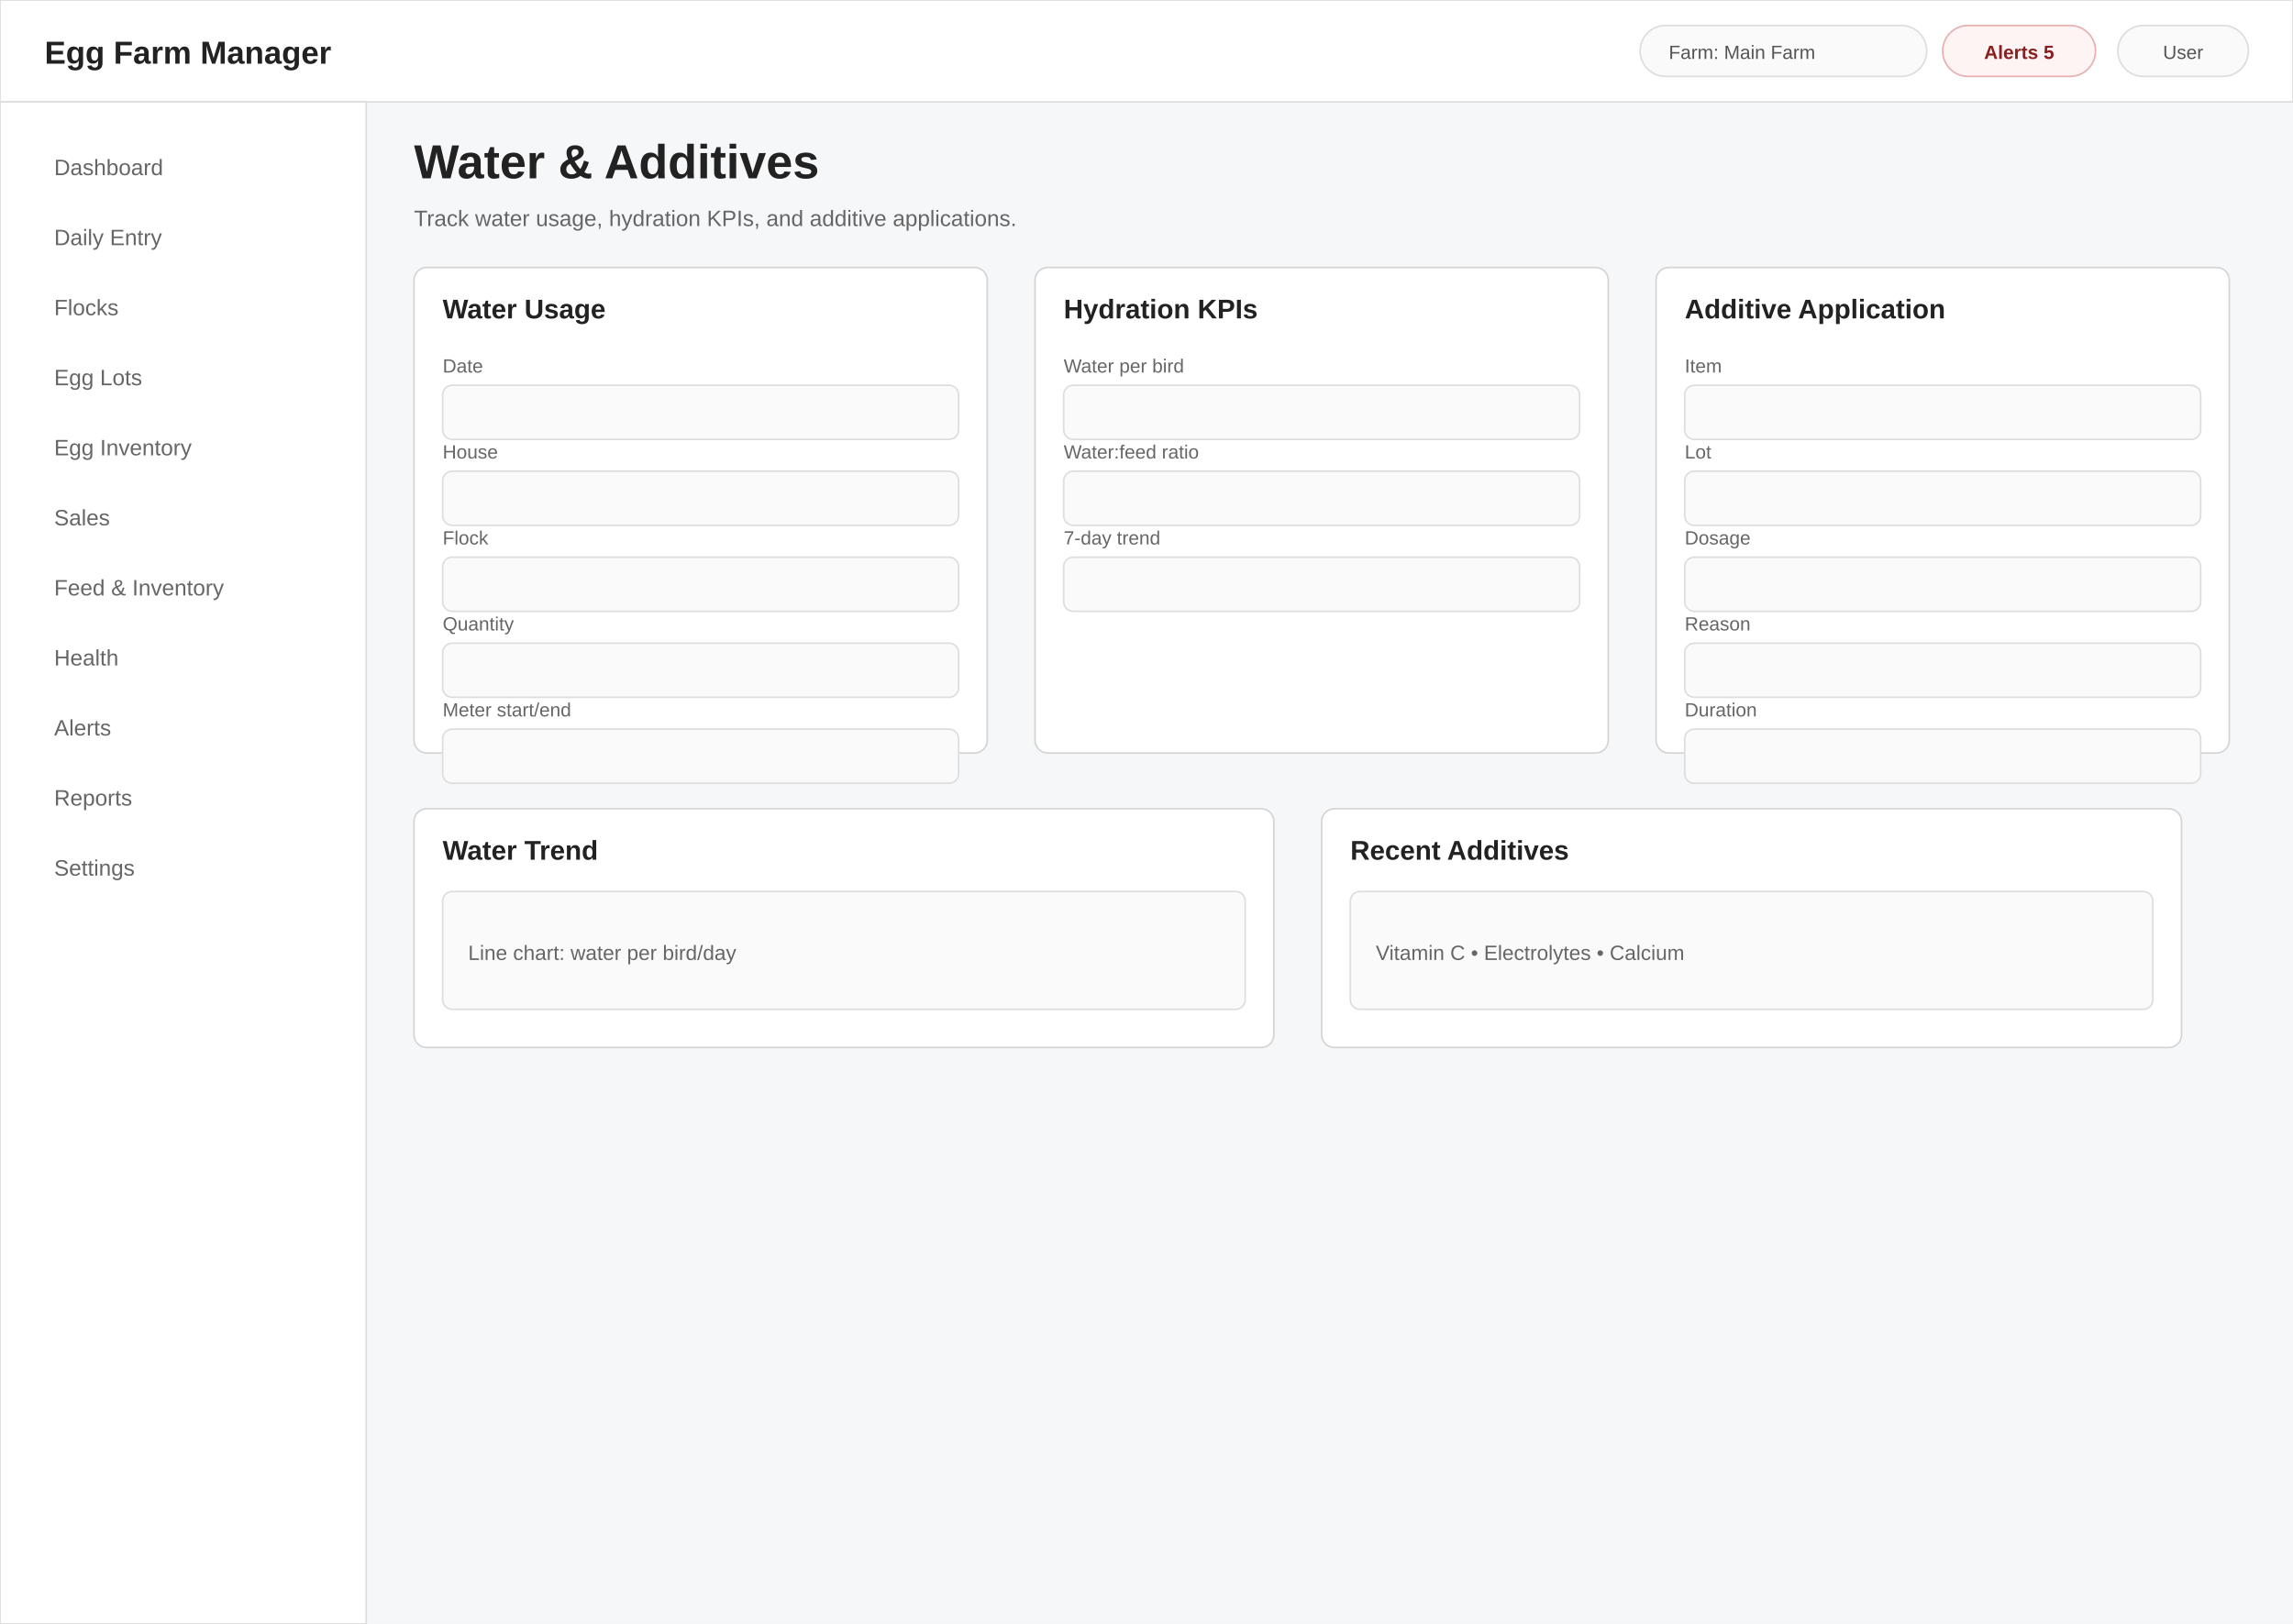
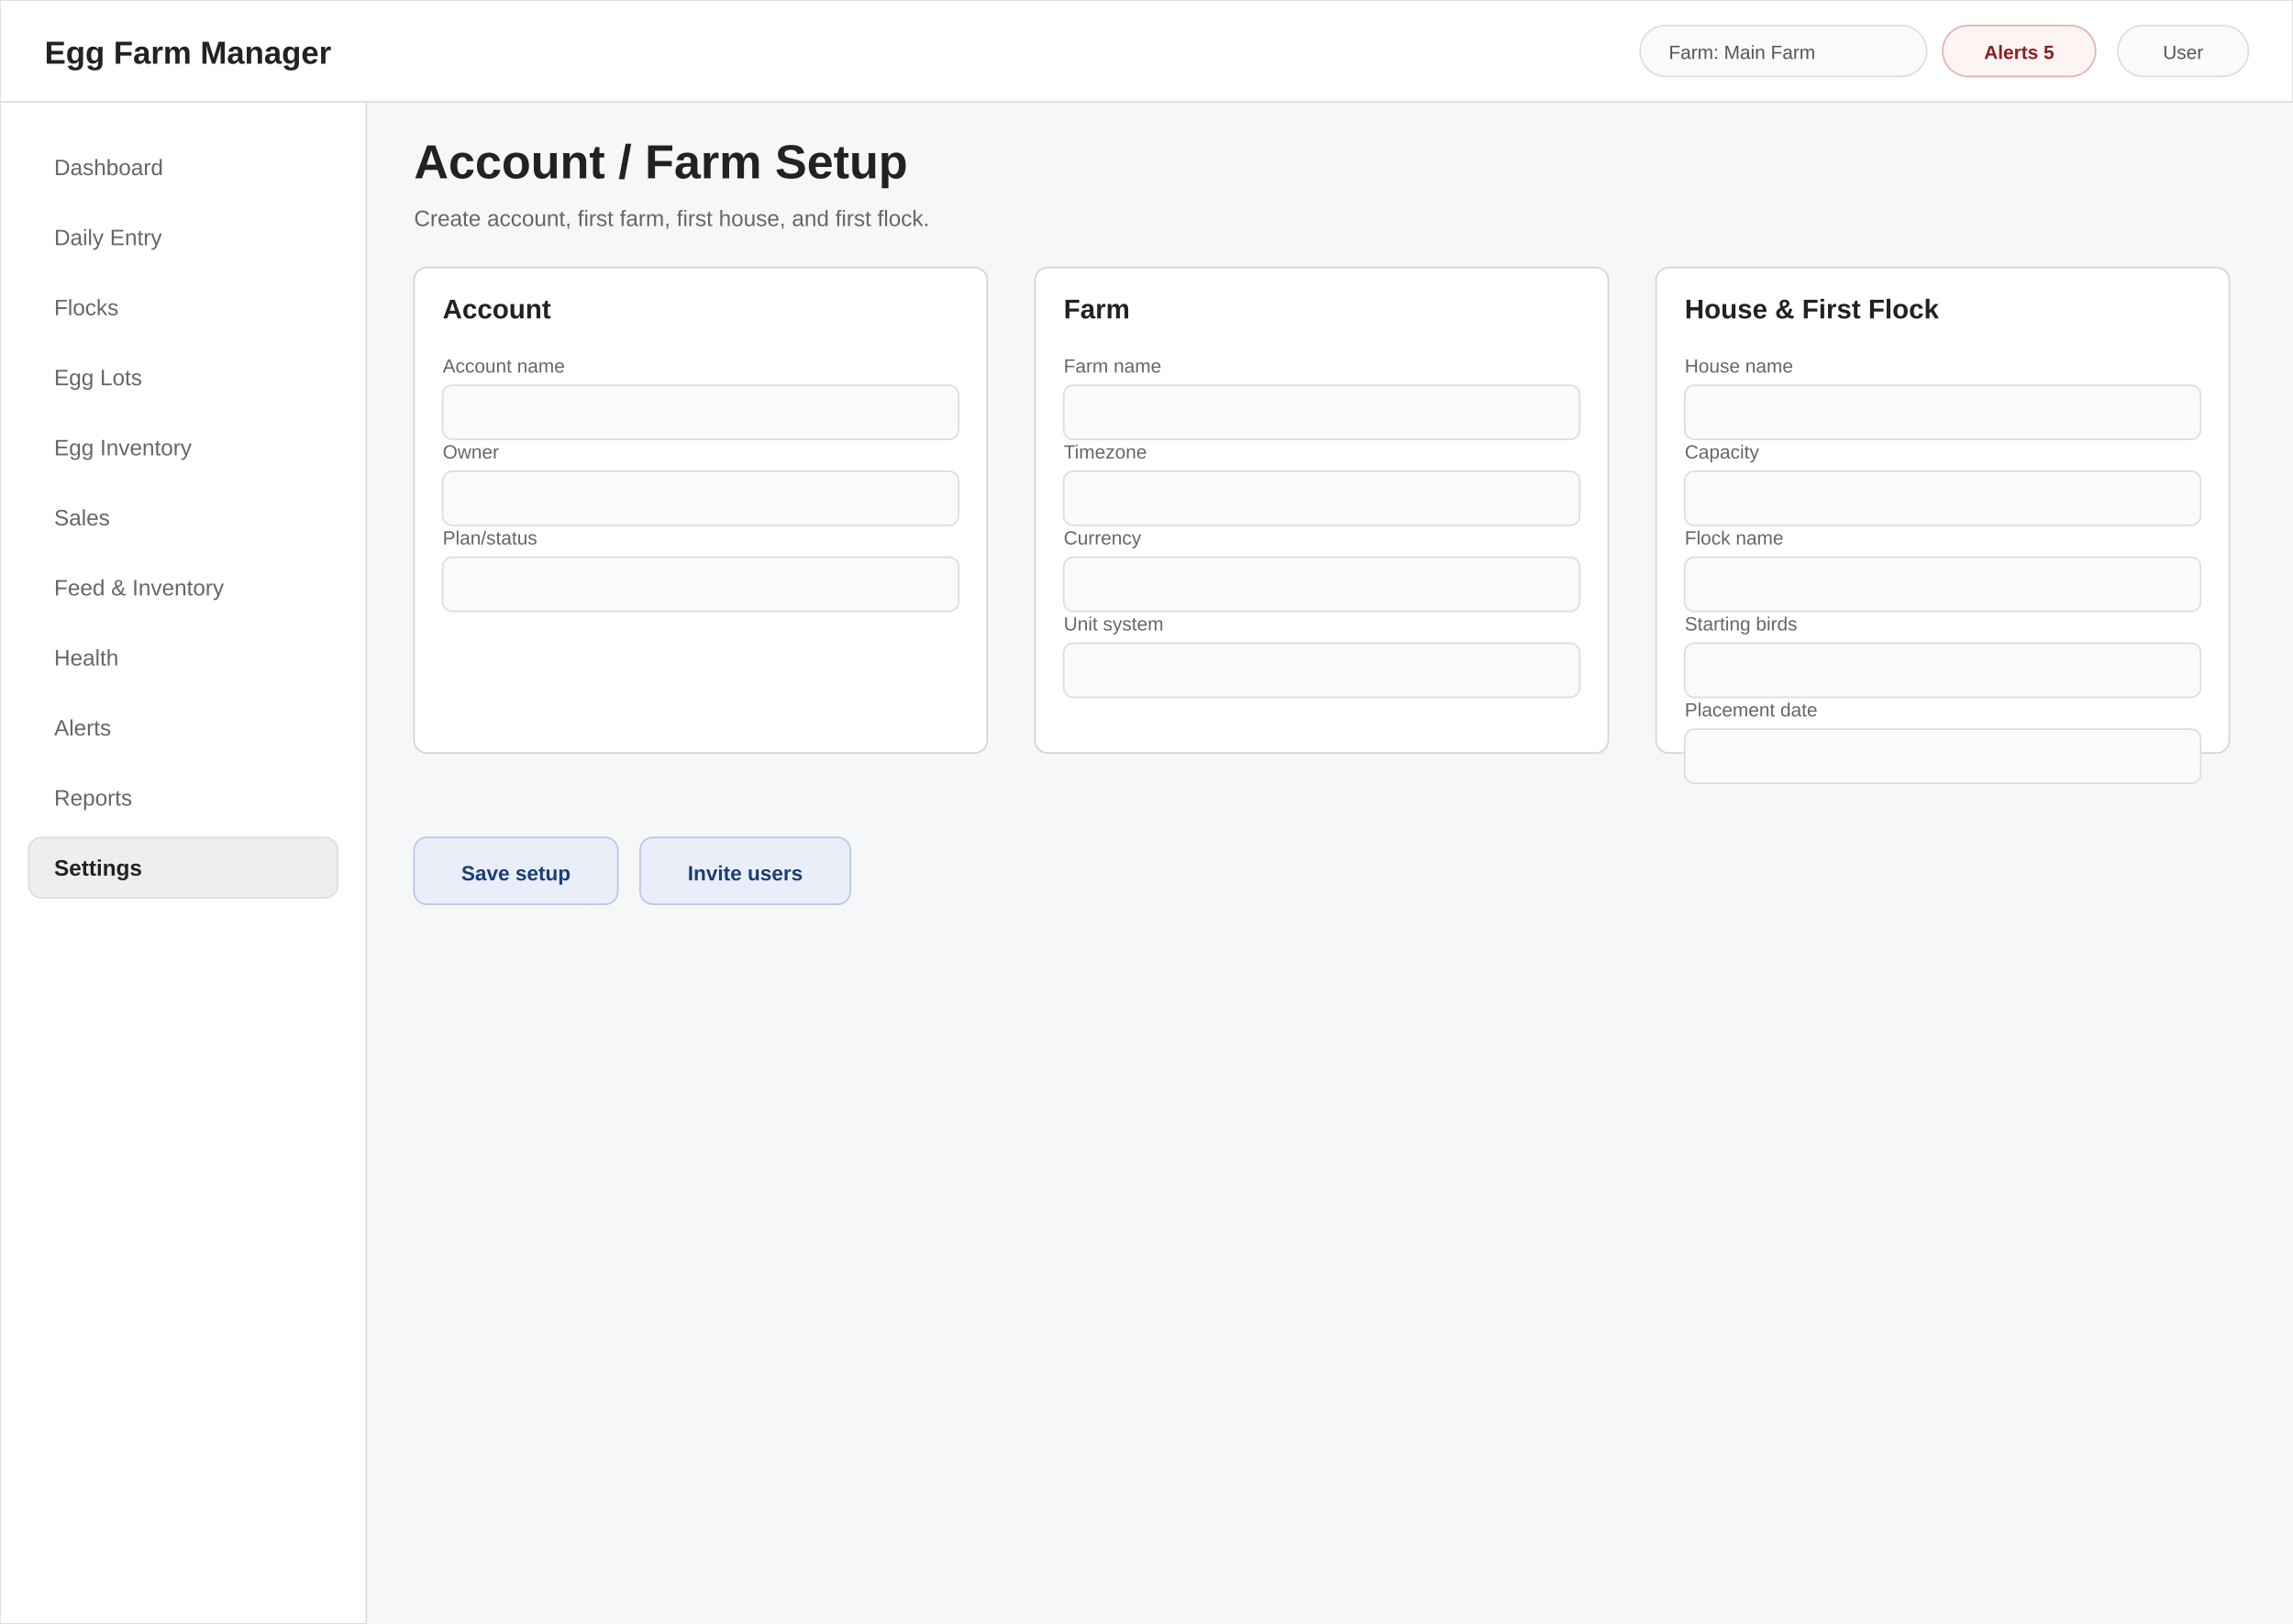
<svg xmlns="http://www.w3.org/2000/svg" width="1440" height="1020" viewBox="0 0 1440 1020">
  <rect width="100%" height="100%" fill="#f6f7f9" />
  <rect x="0" y="0" width="1440" height="64" rx="0" fill="#fff" stroke="#ddd" stroke-width="1" />
  <text x="28" y="40" font-family="Arial, sans-serif" font-size="20" font-weight="700" fill="#222" text-anchor="start">Egg Farm Manager</text>
  <rect x="1030" y="16" width="180" height="32" rx="16" fill="#fafafa" stroke="#ddd" stroke-width="1" />
  <text x="1048" y="37" font-family="Arial, sans-serif" font-size="12" font-weight="400" fill="#555" text-anchor="start">Farm: Main Farm</text>
  <rect x="1220" y="16" width="96" height="32" rx="16" fill="#fff4f4" stroke="#e6b0b0" stroke-width="1" />
  <text x="1268" y="37" font-family="Arial, sans-serif" font-size="12" font-weight="700" fill="#8a1f1f" text-anchor="middle">Alerts 5</text>
  <rect x="1330" y="16" width="82" height="32" rx="16" fill="#fafafa" stroke="#ddd" stroke-width="1" />
  <text x="1371" y="37" font-family="Arial, sans-serif" font-size="12" font-weight="400" fill="#555" text-anchor="middle">User</text>
  <rect x="0" y="64" width="230" height="956" rx="0" fill="#fff" stroke="#ddd" stroke-width="1" />
  <text x="34" y="110" font-family="Arial, sans-serif" font-size="14" font-weight="400" fill="#666" text-anchor="start">Dashboard</text>
  <text x="34" y="154" font-family="Arial, sans-serif" font-size="14" font-weight="400" fill="#666" text-anchor="start">Daily Entry</text>
  <text x="34" y="198" font-family="Arial, sans-serif" font-size="14" font-weight="400" fill="#666" text-anchor="start">Flocks</text>
  <text x="34" y="242" font-family="Arial, sans-serif" font-size="14" font-weight="400" fill="#666" text-anchor="start">Egg Lots</text>
  <text x="34" y="286" font-family="Arial, sans-serif" font-size="14" font-weight="400" fill="#666" text-anchor="start">Egg Inventory</text>
  <text x="34" y="330" font-family="Arial, sans-serif" font-size="14" font-weight="400" fill="#666" text-anchor="start">Sales</text>
  <text x="34" y="374" font-family="Arial, sans-serif" font-size="14" font-weight="400" fill="#666" text-anchor="start">Feed &amp; Inventory</text>
  <text x="34" y="418" font-family="Arial, sans-serif" font-size="14" font-weight="400" fill="#666" text-anchor="start">Health</text>
  <text x="34" y="462" font-family="Arial, sans-serif" font-size="14" font-weight="400" fill="#666" text-anchor="start">Alerts</text>
  <text x="34" y="506" font-family="Arial, sans-serif" font-size="14" font-weight="400" fill="#666" text-anchor="start">Reports</text>
-   <text x="34" y="550" font-family="Arial, sans-serif" font-size="14" font-weight="400" fill="#666" text-anchor="start">Settings</text>
-   <text x="260" y="112" font-family="Arial, sans-serif" font-size="30" font-weight="700" fill="#222" text-anchor="start">Water &amp; Additives</text>
-   <text x="260" y="142" font-family="Arial, sans-serif" font-size="14" font-weight="400" fill="#666" text-anchor="start">Track water usage, hydration KPIs, and additive applications.</text>
+   <rect x="18" y="526" width="194" height="38" rx="8" fill="#eeeeee" stroke="#ddd" stroke-width="1" />
+   <text x="34" y="550" font-family="Arial, sans-serif" font-size="14" font-weight="600" fill="#222" text-anchor="start">Settings</text>
+   <text x="260" y="112" font-family="Arial, sans-serif" font-size="30" font-weight="700" fill="#222" text-anchor="start">Account / Farm Setup</text>
+   <text x="260" y="142" font-family="Arial, sans-serif" font-size="14" font-weight="400" fill="#666" text-anchor="start">Create account, first farm, first house, and first flock.</text>
  <rect x="260" y="168" width="360" height="305" rx="8" fill="#fff" stroke="#d4d4d4" stroke-width="1" />
-   <text x="278" y="200" font-family="Arial, sans-serif" font-size="17" font-weight="700" fill="#222" text-anchor="start">Water Usage</text>
-   <text x="278" y="234" font-family="Arial, sans-serif" font-size="12" font-weight="400" fill="#666" text-anchor="start">Date</text>
+   <text x="278" y="200" font-family="Arial, sans-serif" font-size="17" font-weight="700" fill="#222" text-anchor="start">Account</text>
+   <text x="278" y="234" font-family="Arial, sans-serif" font-size="12" font-weight="400" fill="#666" text-anchor="start">Account name</text>
  <rect x="278" y="242" width="324" height="34" rx="6" fill="#fafafa" stroke="#ddd" stroke-width="1" />
-   <text x="278" y="288" font-family="Arial, sans-serif" font-size="12" font-weight="400" fill="#666" text-anchor="start">House</text>
+   <text x="278" y="288" font-family="Arial, sans-serif" font-size="12" font-weight="400" fill="#666" text-anchor="start">Owner</text>
  <rect x="278" y="296" width="324" height="34" rx="6" fill="#fafafa" stroke="#ddd" stroke-width="1" />
-   <text x="278" y="342" font-family="Arial, sans-serif" font-size="12" font-weight="400" fill="#666" text-anchor="start">Flock</text>
+   <text x="278" y="342" font-family="Arial, sans-serif" font-size="12" font-weight="400" fill="#666" text-anchor="start">Plan/status</text>
  <rect x="278" y="350" width="324" height="34" rx="6" fill="#fafafa" stroke="#ddd" stroke-width="1" />
-   <text x="278" y="396" font-family="Arial, sans-serif" font-size="12" font-weight="400" fill="#666" text-anchor="start">Quantity</text>
-   <rect x="278" y="404" width="324" height="34" rx="6" fill="#fafafa" stroke="#ddd" stroke-width="1" />
-   <text x="278" y="450" font-family="Arial, sans-serif" font-size="12" font-weight="400" fill="#666" text-anchor="start">Meter start/end</text>
-   <rect x="278" y="458" width="324" height="34" rx="6" fill="#fafafa" stroke="#ddd" stroke-width="1" />
  <rect x="650" y="168" width="360" height="305" rx="8" fill="#fff" stroke="#d4d4d4" stroke-width="1" />
-   <text x="668" y="200" font-family="Arial, sans-serif" font-size="17" font-weight="700" fill="#222" text-anchor="start">Hydration KPIs</text>
-   <text x="668" y="234" font-family="Arial, sans-serif" font-size="12" font-weight="400" fill="#666" text-anchor="start">Water per bird</text>
+   <text x="668" y="200" font-family="Arial, sans-serif" font-size="17" font-weight="700" fill="#222" text-anchor="start">Farm</text>
+   <text x="668" y="234" font-family="Arial, sans-serif" font-size="12" font-weight="400" fill="#666" text-anchor="start">Farm name</text>
  <rect x="668" y="242" width="324" height="34" rx="6" fill="#fafafa" stroke="#ddd" stroke-width="1" />
-   <text x="668" y="288" font-family="Arial, sans-serif" font-size="12" font-weight="400" fill="#666" text-anchor="start">Water:feed ratio</text>
+   <text x="668" y="288" font-family="Arial, sans-serif" font-size="12" font-weight="400" fill="#666" text-anchor="start">Timezone</text>
  <rect x="668" y="296" width="324" height="34" rx="6" fill="#fafafa" stroke="#ddd" stroke-width="1" />
-   <text x="668" y="342" font-family="Arial, sans-serif" font-size="12" font-weight="400" fill="#666" text-anchor="start">7-day trend</text>
+   <text x="668" y="342" font-family="Arial, sans-serif" font-size="12" font-weight="400" fill="#666" text-anchor="start">Currency</text>
  <rect x="668" y="350" width="324" height="34" rx="6" fill="#fafafa" stroke="#ddd" stroke-width="1" />
+   <text x="668" y="396" font-family="Arial, sans-serif" font-size="12" font-weight="400" fill="#666" text-anchor="start">Unit system</text>
+   <rect x="668" y="404" width="324" height="34" rx="6" fill="#fafafa" stroke="#ddd" stroke-width="1" />
  <rect x="1040" y="168" width="360" height="305" rx="8" fill="#fff" stroke="#d4d4d4" stroke-width="1" />
-   <text x="1058" y="200" font-family="Arial, sans-serif" font-size="17" font-weight="700" fill="#222" text-anchor="start">Additive Application</text>
-   <text x="1058" y="234" font-family="Arial, sans-serif" font-size="12" font-weight="400" fill="#666" text-anchor="start">Item</text>
+   <text x="1058" y="200" font-family="Arial, sans-serif" font-size="17" font-weight="700" fill="#222" text-anchor="start">House &amp; First Flock</text>
+   <text x="1058" y="234" font-family="Arial, sans-serif" font-size="12" font-weight="400" fill="#666" text-anchor="start">House name</text>
  <rect x="1058" y="242" width="324" height="34" rx="6" fill="#fafafa" stroke="#ddd" stroke-width="1" />
-   <text x="1058" y="288" font-family="Arial, sans-serif" font-size="12" font-weight="400" fill="#666" text-anchor="start">Lot</text>
+   <text x="1058" y="288" font-family="Arial, sans-serif" font-size="12" font-weight="400" fill="#666" text-anchor="start">Capacity</text>
  <rect x="1058" y="296" width="324" height="34" rx="6" fill="#fafafa" stroke="#ddd" stroke-width="1" />
-   <text x="1058" y="342" font-family="Arial, sans-serif" font-size="12" font-weight="400" fill="#666" text-anchor="start">Dosage</text>
+   <text x="1058" y="342" font-family="Arial, sans-serif" font-size="12" font-weight="400" fill="#666" text-anchor="start">Flock name</text>
  <rect x="1058" y="350" width="324" height="34" rx="6" fill="#fafafa" stroke="#ddd" stroke-width="1" />
-   <text x="1058" y="396" font-family="Arial, sans-serif" font-size="12" font-weight="400" fill="#666" text-anchor="start">Reason</text>
+   <text x="1058" y="396" font-family="Arial, sans-serif" font-size="12" font-weight="400" fill="#666" text-anchor="start">Starting birds</text>
  <rect x="1058" y="404" width="324" height="34" rx="6" fill="#fafafa" stroke="#ddd" stroke-width="1" />
-   <text x="1058" y="450" font-family="Arial, sans-serif" font-size="12" font-weight="400" fill="#666" text-anchor="start">Duration</text>
+   <text x="1058" y="450" font-family="Arial, sans-serif" font-size="12" font-weight="400" fill="#666" text-anchor="start">Placement date</text>
  <rect x="1058" y="458" width="324" height="34" rx="6" fill="#fafafa" stroke="#ddd" stroke-width="1" />
-   <rect x="260" y="508" width="540" height="150" rx="8" fill="#fff" stroke="#d4d4d4" stroke-width="1" />
-   <text x="278" y="540" font-family="Arial, sans-serif" font-size="17" font-weight="700" fill="#222" text-anchor="start">Water Trend</text>
-   <rect x="278" y="560" width="504" height="74" rx="6" fill="#fafafa" stroke="#ddd" stroke-width="1" />
-   <text x="294" y="603" font-family="Arial, sans-serif" font-size="13" font-weight="400" fill="#666" text-anchor="start">Line chart: water per bird/day</text>
-   <rect x="830" y="508" width="540" height="150" rx="8" fill="#fff" stroke="#d4d4d4" stroke-width="1" />
-   <text x="848" y="540" font-family="Arial, sans-serif" font-size="17" font-weight="700" fill="#222" text-anchor="start">Recent Additives</text>
-   <rect x="848" y="560" width="504" height="74" rx="6" fill="#fafafa" stroke="#ddd" stroke-width="1" />
-   <text x="864" y="603" font-family="Arial, sans-serif" font-size="13" font-weight="400" fill="#666" text-anchor="start">Vitamin C • Electrolytes • Calcium</text>
+   <rect x="260" y="526" width="128" height="42" rx="8" fill="#e9eef8" stroke="#b9c8e8" stroke-width="1" />
+   <text x="324.0" y="553" font-family="Arial, sans-serif" font-size="13" font-weight="700" fill="#1c3d75" text-anchor="middle">Save setup</text>
+   <rect x="402" y="526" width="132" height="42" rx="8" fill="#e9eef8" stroke="#b9c8e8" stroke-width="1" />
+   <text x="468.0" y="553" font-family="Arial, sans-serif" font-size="13" font-weight="700" fill="#1c3d75" text-anchor="middle">Invite users</text>
</svg>
